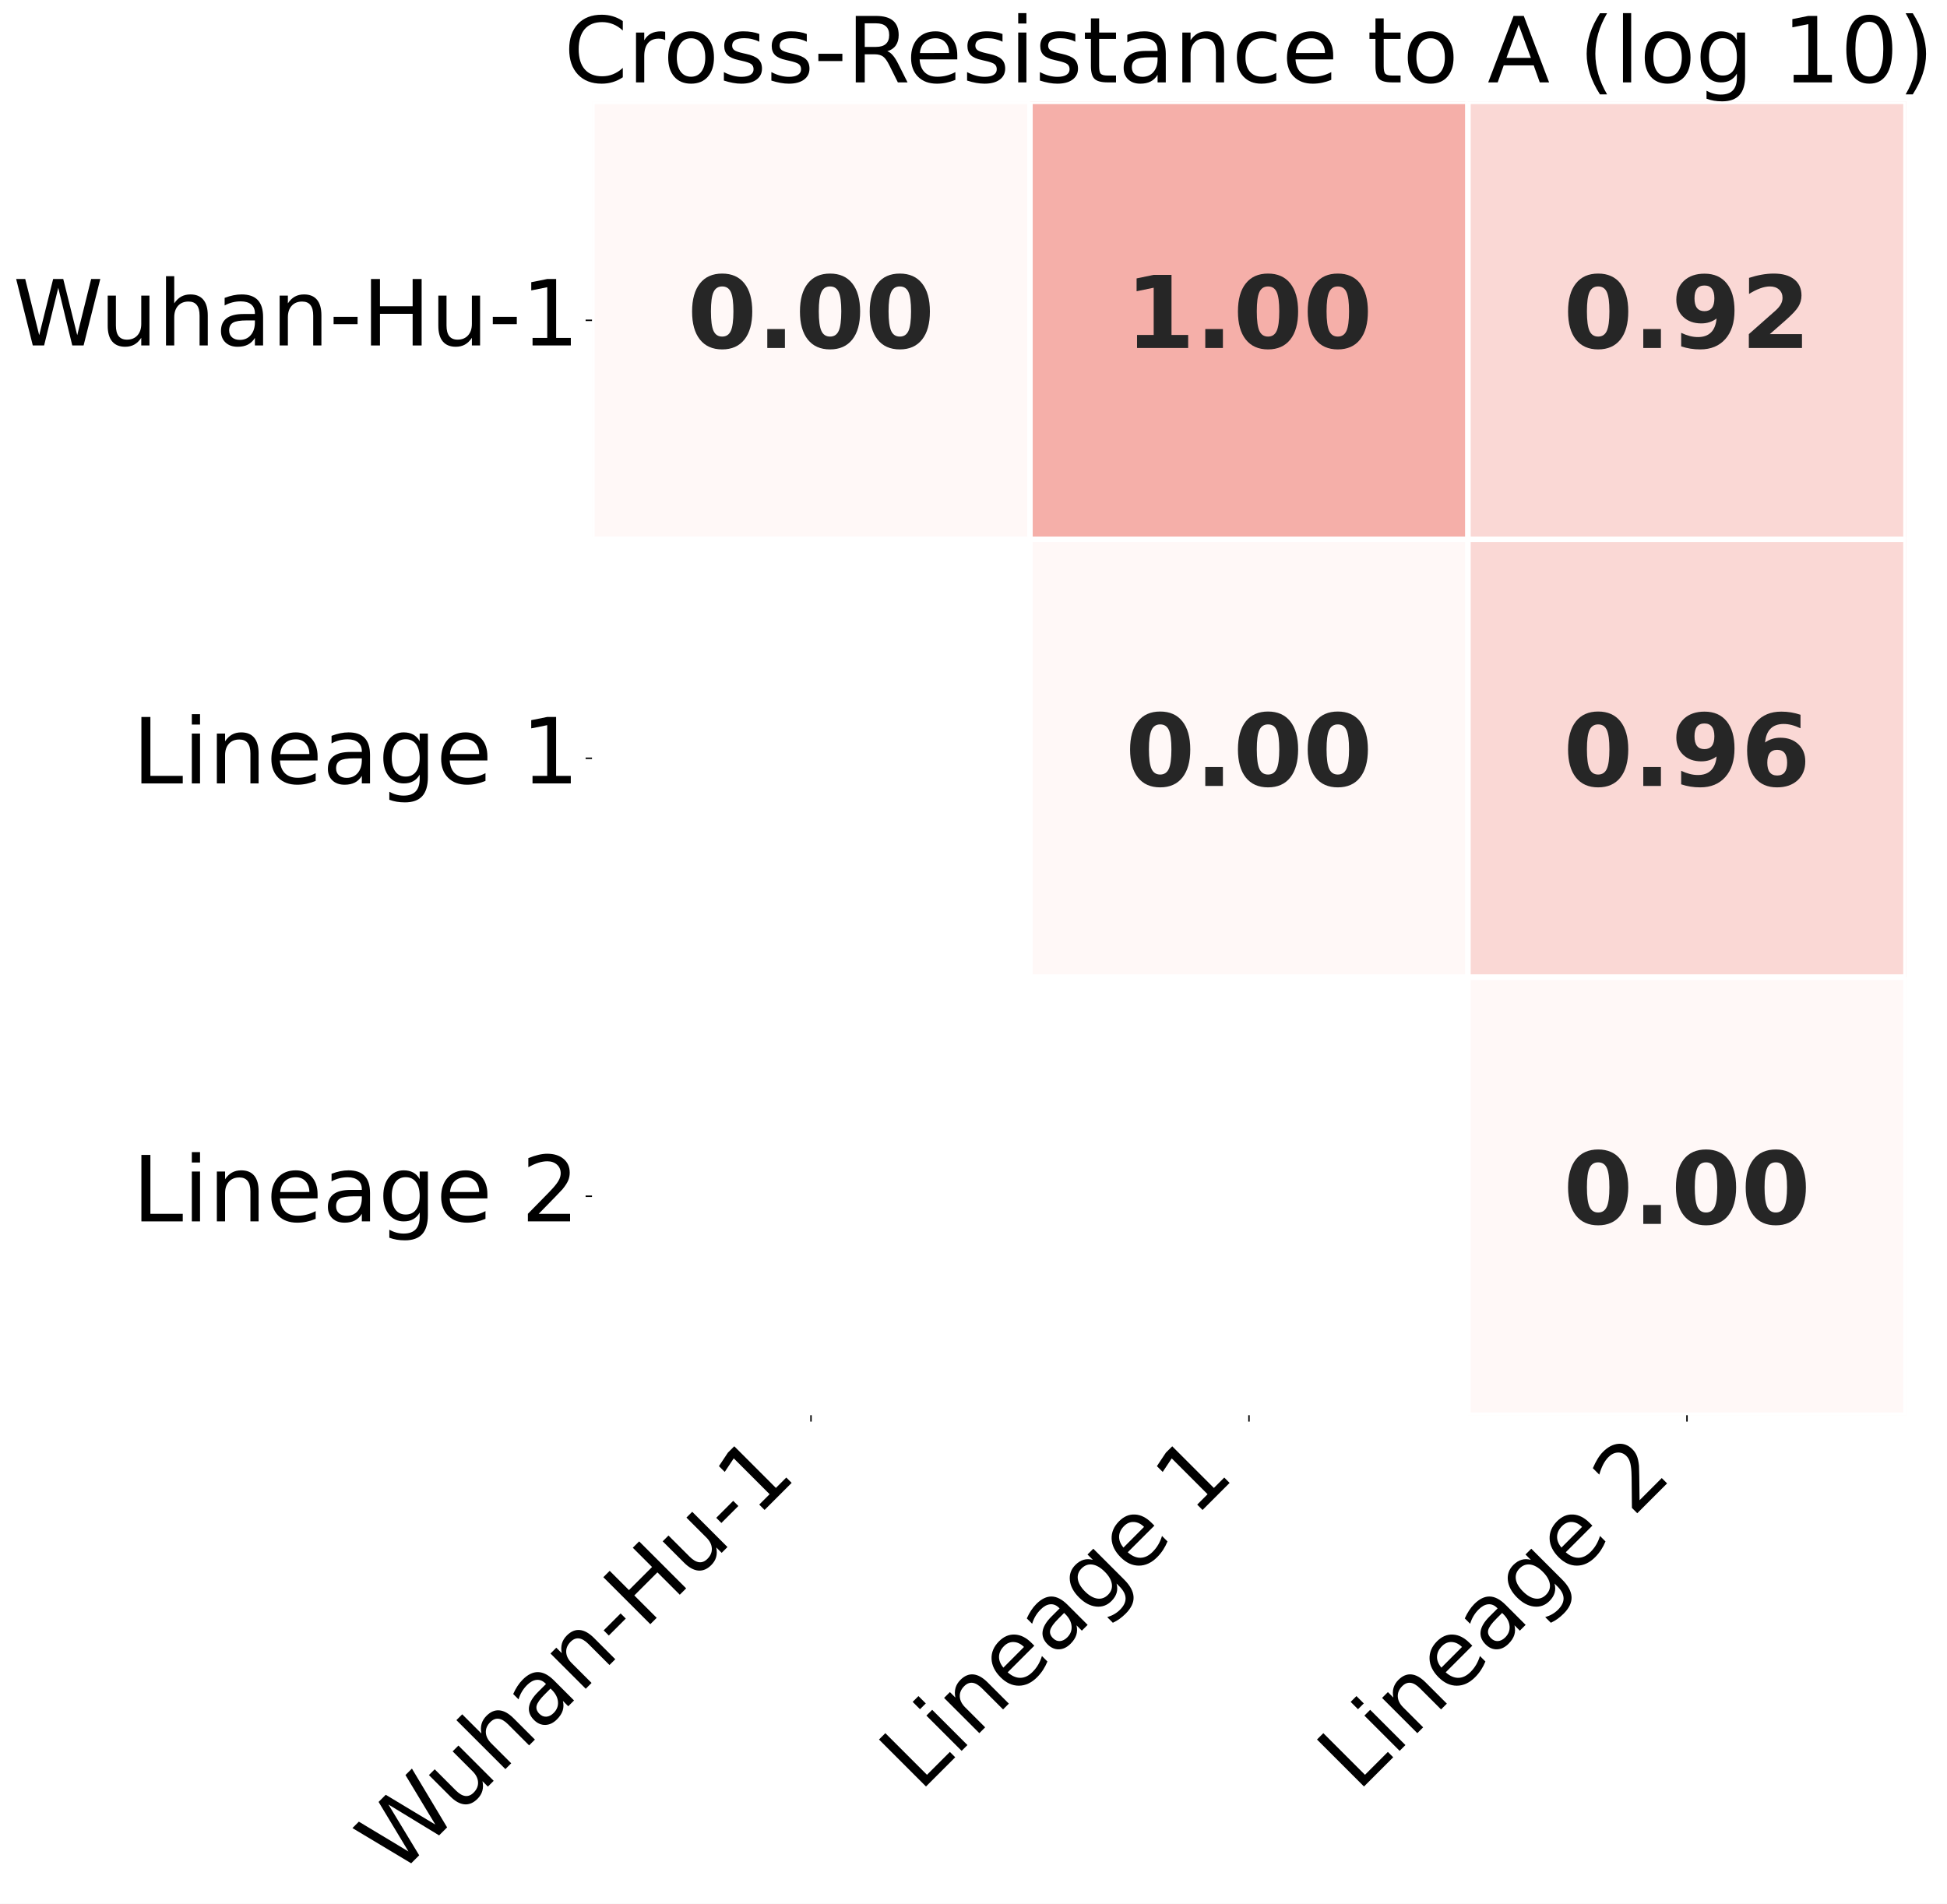
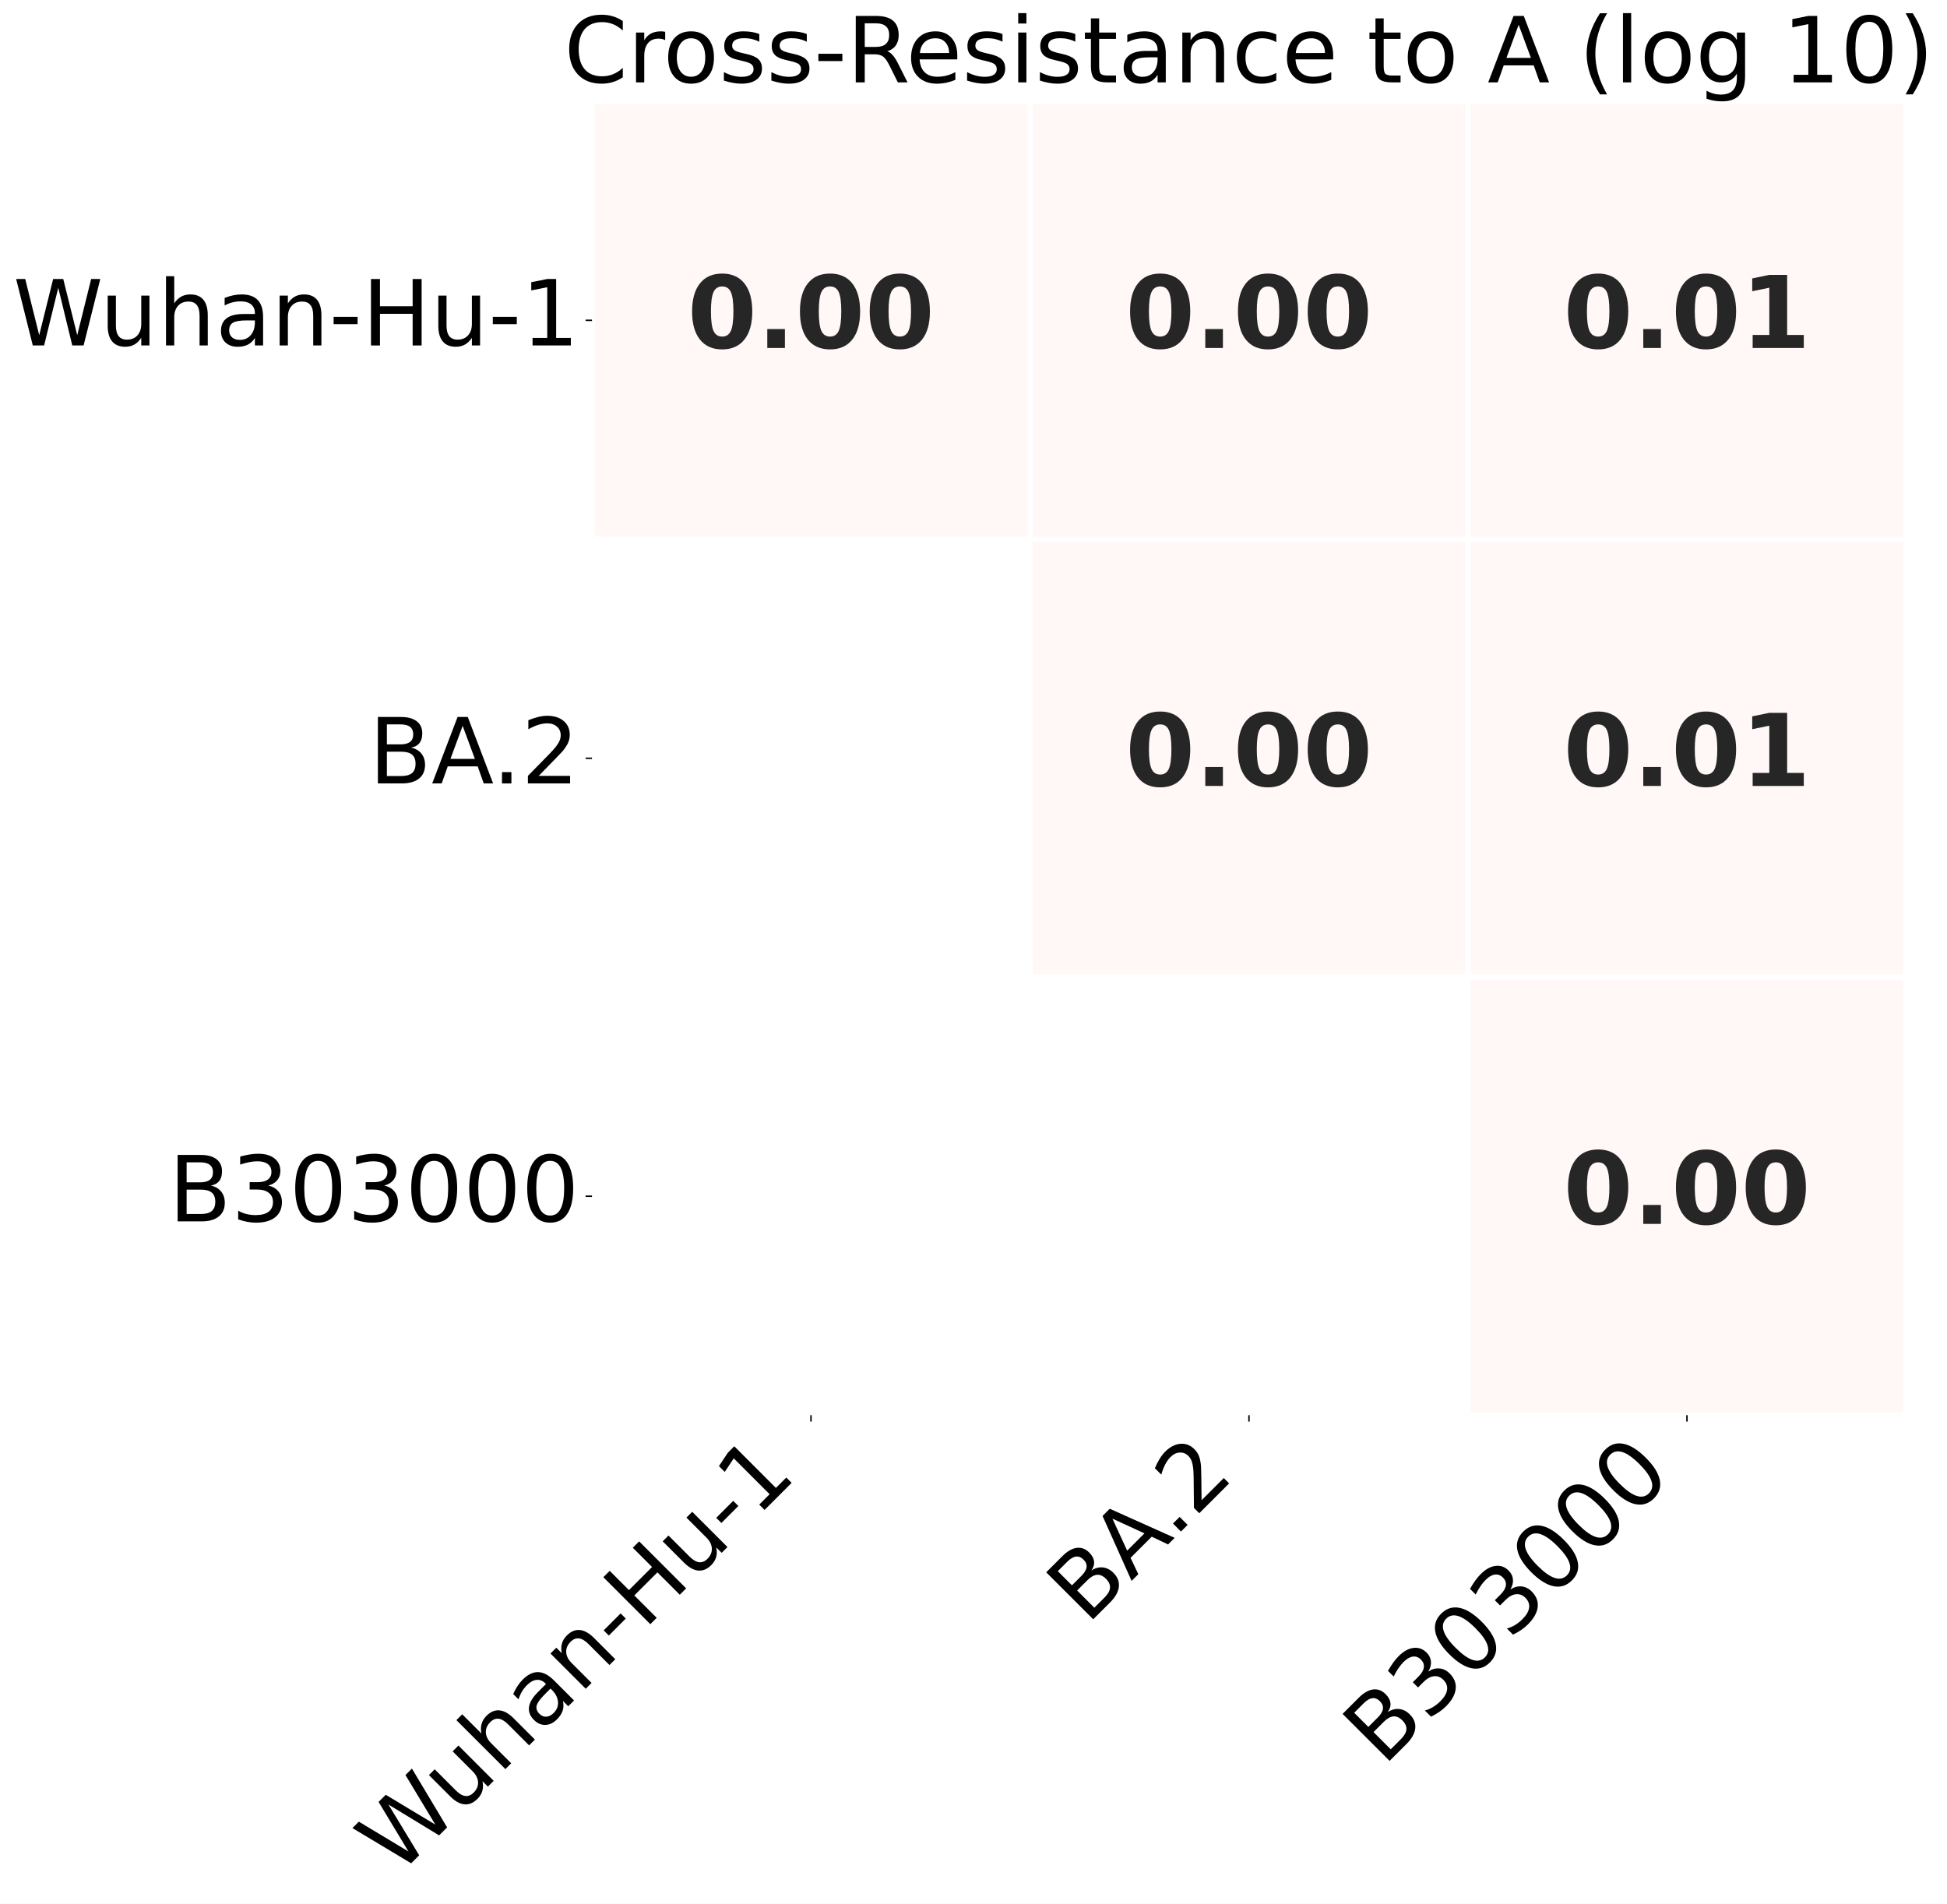
<svg xmlns="http://www.w3.org/2000/svg" xmlns:xlink="http://www.w3.org/1999/xlink" width="1067.932pt" height="1044.29pt" viewBox="0 0 1067.932 1044.29" version="1.1">
  <defs>
    <style type="text/css">*{stroke-linejoin: round; stroke-linecap: butt}</style>
  </defs>
  <g id="figure_1">
    <g id="patch_1">
      <path d="M 0 1044.29  L 1067.932 1044.29  L 1067.932 0  L 0 0  z " style="fill: #ffffff" />
    </g>
    <g id="axes_1">
      <g id="patch_2">
        <path d="M 324.708 776.311  L 1045.428 776.311  L 1045.428 55.591  L 324.708 55.591  z " style="fill: #ffffff" />
      </g>
      <g id="QuadMesh_1">
-         <path d="M 324.708 55.591  L 564.948 55.591  L 564.948 295.831  L 324.708 295.831  L 324.708 55.591  " clip-path="url(#pa70589b8d0)" style="fill: #fff8f7; stroke: #ffffff; stroke-width: 3" />
-         <path d="M 564.948 55.591  L 805.188 55.591  L 805.188 295.831  L 564.948 295.831  L 564.948 55.591  " clip-path="url(#pa70589b8d0)" style="fill: #f5afa9; stroke: #ffffff; stroke-width: 3" />
-         <path d="M 805.188 55.591  L 1045.428 55.591  L 1045.428 295.831  L 805.188 295.831  L 805.188 55.591  " clip-path="url(#pa70589b8d0)" style="fill: #fad8d5; stroke: #ffffff; stroke-width: 3" />
-         <path d="M 324.708 295.831  L 564.948 295.831  L 564.948 536.071  L 324.708 536.071  L 324.708 295.831  " clip-path="url(#pa70589b8d0)" style="fill: none; stroke: #ffffff; stroke-width: 3" />
-         <path d="M 564.948 295.831  L 805.188 295.831  L 805.188 536.071  L 564.948 536.071  L 564.948 295.831  " clip-path="url(#pa70589b8d0)" style="fill: #fff8f7; stroke: #ffffff; stroke-width: 3" />
-         <path d="M 805.188 295.831  L 1045.428 295.831  L 1045.428 536.071  L 805.188 536.071  L 805.188 295.831  " clip-path="url(#pa70589b8d0)" style="fill: #fad8d5; stroke: #ffffff; stroke-width: 3" />
-         <path d="M 324.708 536.071  L 564.948 536.071  L 564.948 776.311  L 324.708 776.311  L 324.708 536.071  " clip-path="url(#pa70589b8d0)" style="fill: none; stroke: #ffffff; stroke-width: 3" />
-         <path d="M 564.948 536.071  L 805.188 536.071  L 805.188 776.311  L 564.948 776.311  L 564.948 536.071  " clip-path="url(#pa70589b8d0)" style="fill: none; stroke: #ffffff; stroke-width: 3" />
-         <path d="M 805.188 536.071  L 1045.428 536.071  L 1045.428 776.311  L 805.188 776.311  L 805.188 536.071  " clip-path="url(#pa70589b8d0)" style="fill: #fff8f7; stroke: #ffffff; stroke-width: 3" />
+         <path d="M 324.708 55.591  L 564.948 55.591  L 564.948 295.831  L 324.708 295.831  L 324.708 55.591  " clip-path="url(#p0ebbdf8f71)" style="fill: #fff8f7; stroke: #ffffff; stroke-width: 3" />
+         <path d="M 564.948 55.591  L 805.188 55.591  L 805.188 295.831  L 564.948 295.831  L 564.948 55.591  " clip-path="url(#p0ebbdf8f71)" style="fill: #fff8f7; stroke: #ffffff; stroke-width: 3" />
+         <path d="M 805.188 55.591  L 1045.428 55.591  L 1045.428 295.831  L 805.188 295.831  L 805.188 55.591  " clip-path="url(#p0ebbdf8f71)" style="fill: #fff8f7; stroke: #ffffff; stroke-width: 3" />
+         <path d="M 324.708 295.831  L 564.948 295.831  L 564.948 536.071  L 324.708 536.071  L 324.708 295.831  " clip-path="url(#p0ebbdf8f71)" style="fill: none; stroke: #ffffff; stroke-width: 3" />
+         <path d="M 564.948 295.831  L 805.188 295.831  L 805.188 536.071  L 564.948 536.071  L 564.948 295.831  " clip-path="url(#p0ebbdf8f71)" style="fill: #fff8f7; stroke: #ffffff; stroke-width: 3" />
+         <path d="M 805.188 295.831  L 1045.428 295.831  L 1045.428 536.071  L 805.188 536.071  L 805.188 295.831  " clip-path="url(#p0ebbdf8f71)" style="fill: #fff8f7; stroke: #ffffff; stroke-width: 3" />
+         <path d="M 324.708 536.071  L 564.948 536.071  L 564.948 776.311  L 324.708 776.311  L 324.708 536.071  " clip-path="url(#p0ebbdf8f71)" style="fill: none; stroke: #ffffff; stroke-width: 3" />
+         <path d="M 564.948 536.071  L 805.188 536.071  L 805.188 776.311  L 564.948 776.311  L 564.948 536.071  " clip-path="url(#p0ebbdf8f71)" style="fill: none; stroke: #ffffff; stroke-width: 3" />
+         <path d="M 805.188 536.071  L 1045.428 536.071  L 1045.428 776.311  L 805.188 776.311  L 805.188 536.071  " clip-path="url(#p0ebbdf8f71)" style="fill: #fff8f7; stroke: #ffffff; stroke-width: 3" />
      </g>
      <g id="matplotlib.axis_1">
        <g id="xtick_1">
          <g id="line2d_1">
            <defs>
-               <path id="mdd8f11b0bc" d="M 0 0  L 0 3.5  " style="stroke: #000000; stroke-width: 0.8" />
+               <path id="m85bcaf129d" d="M 0 0  L 0 3.5  " style="stroke: #000000; stroke-width: 0.8" />
            </defs>
            <g>
-               <use xlink:href="#mdd8f11b0bc" x="444.828" y="776.311" style="stroke: #000000; stroke-width: 0.8" />
+               <use xlink:href="#m85bcaf129d" x="444.828" y="776.311" style="stroke: #000000; stroke-width: 0.8" />
            </g>
          </g>
          <g id="text_1">
            <g transform="translate(217.9128 1029.737) rotate(-45) scale(0.5 -0.5)">
              <defs>
                <path id="DejaVuSans-57" d="M 213 4666  L 850 4666  L 1831 722  L 2809 4666  L 3519 4666  L 4500 722  L 5478 4666  L 6119 4666  L 4947 0  L 4153 0  L 3169 4050  L 2175 0  L 1381 0  L 213 4666  z " transform="scale(0.015625)" />
                <path id="DejaVuSans-75" d="M 544 1381  L 544 3500  L 1119 3500  L 1119 1403  Q 1119 906 1312 657  Q 1506 409 1894 409  Q 2359 409 2629 706  Q 2900 1003 2900 1516  L 2900 3500  L 3475 3500  L 3475 0  L 2900 0  L 2900 538  Q 2691 219 2414 64  Q 2138 -91 1772 -91  Q 1169 -91 856 284  Q 544 659 544 1381  z M 1991 3584  L 1991 3584  z " transform="scale(0.015625)" />
                <path id="DejaVuSans-68" d="M 3513 2113  L 3513 0  L 2938 0  L 2938 2094  Q 2938 2591 2744 2837  Q 2550 3084 2163 3084  Q 1697 3084 1428 2787  Q 1159 2491 1159 1978  L 1159 0  L 581 0  L 581 4863  L 1159 4863  L 1159 2956  Q 1366 3272 1645 3428  Q 1925 3584 2291 3584  Q 2894 3584 3203 3211  Q 3513 2838 3513 2113  z " transform="scale(0.015625)" />
                <path id="DejaVuSans-61" d="M 2194 1759  Q 1497 1759 1228 1600  Q 959 1441 959 1056  Q 959 750 1161 570  Q 1363 391 1709 391  Q 2188 391 2477 730  Q 2766 1069 2766 1631  L 2766 1759  L 2194 1759  z M 3341 1997  L 3341 0  L 2766 0  L 2766 531  Q 2569 213 2275 61  Q 1981 -91 1556 -91  Q 1019 -91 701 211  Q 384 513 384 1019  Q 384 1609 779 1909  Q 1175 2209 1959 2209  L 2766 2209  L 2766 2266  Q 2766 2663 2505 2880  Q 2244 3097 1772 3097  Q 1472 3097 1187 3025  Q 903 2953 641 2809  L 641 3341  Q 956 3463 1253 3523  Q 1550 3584 1831 3584  Q 2591 3584 2966 3190  Q 3341 2797 3341 1997  z " transform="scale(0.015625)" />
                <path id="DejaVuSans-6e" d="M 3513 2113  L 3513 0  L 2938 0  L 2938 2094  Q 2938 2591 2744 2837  Q 2550 3084 2163 3084  Q 1697 3084 1428 2787  Q 1159 2491 1159 1978  L 1159 0  L 581 0  L 581 3500  L 1159 3500  L 1159 2956  Q 1366 3272 1645 3428  Q 1925 3584 2291 3584  Q 2894 3584 3203 3211  Q 3513 2838 3513 2113  z " transform="scale(0.015625)" />
                <path id="DejaVuSans-2d" d="M 313 2009  L 1997 2009  L 1997 1497  L 313 1497  L 313 2009  z " transform="scale(0.015625)" />
                <path id="DejaVuSans-48" d="M 628 4666  L 1259 4666  L 1259 2753  L 3553 2753  L 3553 4666  L 4184 4666  L 4184 0  L 3553 0  L 3553 2222  L 1259 2222  L 1259 0  L 628 0  L 628 4666  z " transform="scale(0.015625)" />
                <path id="DejaVuSans-31" d="M 794 531  L 1825 531  L 1825 4091  L 703 3866  L 703 4441  L 1819 4666  L 2450 4666  L 2450 531  L 3481 531  L 3481 0  L 794 0  L 794 531  z " transform="scale(0.015625)" />
              </defs>
              <use xlink:href="#DejaVuSans-57" />
              <use xlink:href="#DejaVuSans-75" x="95.252" />
              <use xlink:href="#DejaVuSans-68" x="158.631" />
              <use xlink:href="#DejaVuSans-61" x="222.01" />
              <use xlink:href="#DejaVuSans-6e" x="283.289" />
              <use xlink:href="#DejaVuSans-2d" x="346.668" />
              <use xlink:href="#DejaVuSans-48" x="382.752" />
              <use xlink:href="#DejaVuSans-75" x="457.947" />
              <use xlink:href="#DejaVuSans-2d" x="521.326" />
              <use xlink:href="#DejaVuSans-31" x="557.41" />
            </g>
          </g>
        </g>
        <g id="xtick_2">
          <g id="line2d_2">
            <g>
-               <use xlink:href="#mdd8f11b0bc" x="685.068" y="776.311" style="stroke: #000000; stroke-width: 0.8" />
+               <use xlink:href="#m85bcaf129d" x="685.068" y="776.311" style="stroke: #000000; stroke-width: 0.8" />
            </g>
          </g>
          <g id="text_2">
-             <g transform="translate(504.4352 983.455) rotate(-45) scale(0.5 -0.5)">
+             <g transform="translate(596.1602 891.73) rotate(-45) scale(0.5 -0.5)">
              <defs>
-                 <path id="DejaVuSans-4c" d="M 628 4666  L 1259 4666  L 1259 531  L 3531 531  L 3531 0  L 628 0  L 628 4666  z " transform="scale(0.015625)" />
-                 <path id="DejaVuSans-69" d="M 603 3500  L 1178 3500  L 1178 0  L 603 0  L 603 3500  z M 603 4863  L 1178 4863  L 1178 4134  L 603 4134  L 603 4863  z " transform="scale(0.015625)" />
-                 <path id="DejaVuSans-65" d="M 3597 1894  L 3597 1613  L 953 1613  Q 991 1019 1311 708  Q 1631 397 2203 397  Q 2534 397 2845 478  Q 3156 559 3463 722  L 3463 178  Q 3153 47 2828 -22  Q 2503 -91 2169 -91  Q 1331 -91 842 396  Q 353 884 353 1716  Q 353 2575 817 3079  Q 1281 3584 2069 3584  Q 2775 3584 3186 3129  Q 3597 2675 3597 1894  z M 3022 2063  Q 3016 2534 2758 2815  Q 2500 3097 2075 3097  Q 1594 3097 1305 2825  Q 1016 2553 972 2059  L 3022 2063  z " transform="scale(0.015625)" />
-                 <path id="DejaVuSans-67" d="M 2906 1791  Q 2906 2416 2648 2759  Q 2391 3103 1925 3103  Q 1463 3103 1205 2759  Q 947 2416 947 1791  Q 947 1169 1205 825  Q 1463 481 1925 481  Q 2391 481 2648 825  Q 2906 1169 2906 1791  z M 3481 434  Q 3481 -459 3084 -895  Q 2688 -1331 1869 -1331  Q 1566 -1331 1297 -1286  Q 1028 -1241 775 -1147  L 775 -588  Q 1028 -725 1275 -790  Q 1522 -856 1778 -856  Q 2344 -856 2625 -561  Q 2906 -266 2906 331  L 2906 616  Q 2728 306 2450 153  Q 2172 0 1784 0  Q 1141 0 747 490  Q 353 981 353 1791  Q 353 2603 747 3093  Q 1141 3584 1784 3584  Q 2172 3584 2450 3431  Q 2728 3278 2906 2969  L 2906 3500  L 3481 3500  L 3481 434  z " transform="scale(0.015625)" />
-                 <path id="DejaVuSans-20" transform="scale(0.015625)" />
+                 <path id="DejaVuSans-42" d="M 1259 2228  L 1259 519  L 2272 519  Q 2781 519 3026 730  Q 3272 941 3272 1375  Q 3272 1813 3026 2020  Q 2781 2228 2272 2228  L 1259 2228  z M 1259 4147  L 1259 2741  L 2194 2741  Q 2656 2741 2882 2914  Q 3109 3088 3109 3444  Q 3109 3797 2882 3972  Q 2656 4147 2194 4147  L 1259 4147  z M 628 4666  L 2241 4666  Q 2963 4666 3353 4366  Q 3744 4066 3744 3513  Q 3744 3084 3544 2831  Q 3344 2578 2956 2516  Q 3422 2416 3680 2098  Q 3938 1781 3938 1306  Q 3938 681 3513 340  Q 3088 0 2303 0  L 628 0  L 628 4666  z " transform="scale(0.015625)" />
+                 <path id="DejaVuSans-41" d="M 2188 4044  L 1331 1722  L 3047 1722  L 2188 4044  z M 1831 4666  L 2547 4666  L 4325 0  L 3669 0  L 3244 1197  L 1141 1197  L 716 0  L 50 0  L 1831 4666  z " transform="scale(0.015625)" />
+                 <path id="DejaVuSans-2e" d="M 684 794  L 1344 794  L 1344 0  L 684 0  L 684 794  z " transform="scale(0.015625)" />
+                 <path id="DejaVuSans-32" d="M 1228 531  L 3431 531  L 3431 0  L 469 0  L 469 531  Q 828 903 1448 1529  Q 2069 2156 2228 2338  Q 2531 2678 2651 2914  Q 2772 3150 2772 3378  Q 2772 3750 2511 3984  Q 2250 4219 1831 4219  Q 1534 4219 1204 4116  Q 875 4013 500 3803  L 500 4441  Q 881 4594 1212 4672  Q 1544 4750 1819 4750  Q 2544 4750 2975 4387  Q 3406 4025 3406 3419  Q 3406 3131 3298 2873  Q 3191 2616 2906 2266  Q 2828 2175 2409 1742  Q 1991 1309 1228 531  z " transform="scale(0.015625)" />
              </defs>
-               <use xlink:href="#DejaVuSans-4c" />
-               <use xlink:href="#DejaVuSans-69" x="55.713" />
-               <use xlink:href="#DejaVuSans-6e" x="83.496" />
-               <use xlink:href="#DejaVuSans-65" x="146.875" />
-               <use xlink:href="#DejaVuSans-61" x="208.398" />
-               <use xlink:href="#DejaVuSans-67" x="269.678" />
-               <use xlink:href="#DejaVuSans-65" x="333.154" />
-               <use xlink:href="#DejaVuSans-20" x="394.678" />
-               <use xlink:href="#DejaVuSans-31" x="426.465" />
+               <use xlink:href="#DejaVuSans-42" />
+               <use xlink:href="#DejaVuSans-41" x="68.604" />
+               <use xlink:href="#DejaVuSans-2e" x="135.262" />
+               <use xlink:href="#DejaVuSans-32" x="167.049" />
            </g>
          </g>
        </g>
        <g id="xtick_3">
          <g id="line2d_3">
            <g>
-               <use xlink:href="#mdd8f11b0bc" x="925.308" y="776.311" style="stroke: #000000; stroke-width: 0.8" />
+               <use xlink:href="#m85bcaf129d" x="925.308" y="776.311" style="stroke: #000000; stroke-width: 0.8" />
            </g>
          </g>
          <g id="text_3">
-             <g transform="translate(744.6752 983.455) rotate(-45) scale(0.5 -0.5)">
+             <g transform="translate(758.7289 969.4012) rotate(-45) scale(0.5 -0.5)">
              <defs>
-                 <path id="DejaVuSans-32" d="M 1228 531  L 3431 531  L 3431 0  L 469 0  L 469 531  Q 828 903 1448 1529  Q 2069 2156 2228 2338  Q 2531 2678 2651 2914  Q 2772 3150 2772 3378  Q 2772 3750 2511 3984  Q 2250 4219 1831 4219  Q 1534 4219 1204 4116  Q 875 4013 500 3803  L 500 4441  Q 881 4594 1212 4672  Q 1544 4750 1819 4750  Q 2544 4750 2975 4387  Q 3406 4025 3406 3419  Q 3406 3131 3298 2873  Q 3191 2616 2906 2266  Q 2828 2175 2409 1742  Q 1991 1309 1228 531  z " transform="scale(0.015625)" />
+                 <path id="DejaVuSans-33" d="M 2597 2516  Q 3050 2419 3304 2112  Q 3559 1806 3559 1356  Q 3559 666 3084 287  Q 2609 -91 1734 -91  Q 1441 -91 1130 -33  Q 819 25 488 141  L 488 750  Q 750 597 1062 519  Q 1375 441 1716 441  Q 2309 441 2620 675  Q 2931 909 2931 1356  Q 2931 1769 2642 2001  Q 2353 2234 1838 2234  L 1294 2234  L 1294 2753  L 1863 2753  Q 2328 2753 2575 2939  Q 2822 3125 2822 3475  Q 2822 3834 2567 4026  Q 2313 4219 1838 4219  Q 1578 4219 1281 4162  Q 984 4106 628 3988  L 628 4550  Q 988 4650 1302 4700  Q 1616 4750 1894 4750  Q 2613 4750 3031 4423  Q 3450 4097 3450 3541  Q 3450 3153 3228 2886  Q 3006 2619 2597 2516  z " transform="scale(0.015625)" />
+                 <path id="DejaVuSans-30" d="M 2034 4250  Q 1547 4250 1301 3770  Q 1056 3291 1056 2328  Q 1056 1369 1301 889  Q 1547 409 2034 409  Q 2525 409 2770 889  Q 3016 1369 3016 2328  Q 3016 3291 2770 3770  Q 2525 4250 2034 4250  z M 2034 4750  Q 2819 4750 3233 4129  Q 3647 3509 3647 2328  Q 3647 1150 3233 529  Q 2819 -91 2034 -91  Q 1250 -91 836 529  Q 422 1150 422 2328  Q 422 3509 836 4129  Q 1250 4750 2034 4750  z " transform="scale(0.015625)" />
              </defs>
-               <use xlink:href="#DejaVuSans-4c" />
-               <use xlink:href="#DejaVuSans-69" x="55.713" />
-               <use xlink:href="#DejaVuSans-6e" x="83.496" />
-               <use xlink:href="#DejaVuSans-65" x="146.875" />
-               <use xlink:href="#DejaVuSans-61" x="208.398" />
-               <use xlink:href="#DejaVuSans-67" x="269.678" />
-               <use xlink:href="#DejaVuSans-65" x="333.154" />
-               <use xlink:href="#DejaVuSans-20" x="394.678" />
-               <use xlink:href="#DejaVuSans-32" x="426.465" />
+               <use xlink:href="#DejaVuSans-42" />
+               <use xlink:href="#DejaVuSans-33" x="68.604" />
+               <use xlink:href="#DejaVuSans-30" x="132.227" />
+               <use xlink:href="#DejaVuSans-33" x="195.85" />
+               <use xlink:href="#DejaVuSans-30" x="259.473" />
+               <use xlink:href="#DejaVuSans-30" x="323.096" />
+               <use xlink:href="#DejaVuSans-30" x="386.719" />
            </g>
          </g>
        </g>
      </g>
      <g id="matplotlib.axis_2">
        <g id="ytick_1">
          <g id="line2d_4">
            <defs>
-               <path id="ma99a8d3fd9" d="M 0 0  L -3.5 0  " style="stroke: #000000; stroke-width: 0.8" />
+               <path id="m42451a4b7d" d="M 0 0  L -3.5 0  " style="stroke: #000000; stroke-width: 0.8" />
            </defs>
            <g>
-               <use xlink:href="#ma99a8d3fd9" x="324.708" y="175.711" style="stroke: #000000; stroke-width: 0.8" />
+               <use xlink:href="#m42451a4b7d" x="324.708" y="175.711" style="stroke: #000000; stroke-width: 0.8" />
            </g>
          </g>
          <g id="text_4">
            <g transform="translate(7.2 189.5075) scale(0.5 -0.5)">
              <use xlink:href="#DejaVuSans-57" />
              <use xlink:href="#DejaVuSans-75" x="95.252" />
              <use xlink:href="#DejaVuSans-68" x="158.631" />
              <use xlink:href="#DejaVuSans-61" x="222.01" />
              <use xlink:href="#DejaVuSans-6e" x="283.289" />
              <use xlink:href="#DejaVuSans-2d" x="346.668" />
              <use xlink:href="#DejaVuSans-48" x="382.752" />
              <use xlink:href="#DejaVuSans-75" x="457.947" />
              <use xlink:href="#DejaVuSans-2d" x="521.326" />
              <use xlink:href="#DejaVuSans-31" x="557.41" />
            </g>
          </g>
        </g>
        <g id="ytick_2">
          <g id="line2d_5">
            <g>
-               <use xlink:href="#ma99a8d3fd9" x="324.708" y="415.951" style="stroke: #000000; stroke-width: 0.8" />
+               <use xlink:href="#m42451a4b7d" x="324.708" y="415.951" style="stroke: #000000; stroke-width: 0.8" />
            </g>
          </g>
          <g id="text_5">
-             <g transform="translate(72.65313 429.7475) scale(0.5 -0.5)">
-               <use xlink:href="#DejaVuSans-4c" />
-               <use xlink:href="#DejaVuSans-69" x="55.713" />
-               <use xlink:href="#DejaVuSans-6e" x="83.496" />
-               <use xlink:href="#DejaVuSans-65" x="146.875" />
-               <use xlink:href="#DejaVuSans-61" x="208.398" />
-               <use xlink:href="#DejaVuSans-67" x="269.678" />
-               <use xlink:href="#DejaVuSans-65" x="333.154" />
-               <use xlink:href="#DejaVuSans-20" x="394.678" />
-               <use xlink:href="#DejaVuSans-31" x="426.465" />
+             <g transform="translate(202.3719 429.7475) scale(0.5 -0.5)">
+               <use xlink:href="#DejaVuSans-42" />
+               <use xlink:href="#DejaVuSans-41" x="68.604" />
+               <use xlink:href="#DejaVuSans-2e" x="135.262" />
+               <use xlink:href="#DejaVuSans-32" x="167.049" />
            </g>
          </g>
        </g>
        <g id="ytick_3">
          <g id="line2d_6">
            <g>
-               <use xlink:href="#ma99a8d3fd9" x="324.708" y="656.191" style="stroke: #000000; stroke-width: 0.8" />
+               <use xlink:href="#m42451a4b7d" x="324.708" y="656.191" style="stroke: #000000; stroke-width: 0.8" />
            </g>
          </g>
          <g id="text_6">
-             <g transform="translate(72.65313 669.9875) scale(0.5 -0.5)">
-               <use xlink:href="#DejaVuSans-4c" />
-               <use xlink:href="#DejaVuSans-69" x="55.713" />
-               <use xlink:href="#DejaVuSans-6e" x="83.496" />
-               <use xlink:href="#DejaVuSans-65" x="146.875" />
-               <use xlink:href="#DejaVuSans-61" x="208.398" />
-               <use xlink:href="#DejaVuSans-67" x="269.678" />
-               <use xlink:href="#DejaVuSans-65" x="333.154" />
-               <use xlink:href="#DejaVuSans-20" x="394.678" />
-               <use xlink:href="#DejaVuSans-32" x="426.465" />
+             <g transform="translate(92.52813 669.9875) scale(0.5 -0.5)">
+               <use xlink:href="#DejaVuSans-42" />
+               <use xlink:href="#DejaVuSans-33" x="68.604" />
+               <use xlink:href="#DejaVuSans-30" x="132.227" />
+               <use xlink:href="#DejaVuSans-33" x="195.85" />
+               <use xlink:href="#DejaVuSans-30" x="259.473" />
+               <use xlink:href="#DejaVuSans-30" x="323.096" />
+               <use xlink:href="#DejaVuSans-30" x="386.719" />
            </g>
          </g>
        </g>
      </g>
      <g id="text_7">
        <g style="fill: #262626" transform="translate(376.9802 190.8872) scale(0.55 -0.55)">
          <defs>
            <path id="DejaVuSans-Bold-30" d="M 2944 2338  Q 2944 3213 2780 3570  Q 2616 3928 2228 3928  Q 1841 3928 1675 3570  Q 1509 3213 1509 2338  Q 1509 1453 1675 1090  Q 1841 728 2228 728  Q 2613 728 2778 1090  Q 2944 1453 2944 2338  z M 4147 2328  Q 4147 1169 3647 539  Q 3147 -91 2228 -91  Q 1306 -91 806 539  Q 306 1169 306 2328  Q 306 3491 806 4120  Q 1306 4750 2228 4750  Q 3147 4750 3647 4120  Q 4147 3491 4147 2328  z " transform="scale(0.015625)" />
            <path id="DejaVuSans-Bold-2e" d="M 653 1209  L 1778 1209  L 1778 0  L 653 0  L 653 1209  z " transform="scale(0.015625)" />
          </defs>
          <use xlink:href="#DejaVuSans-Bold-30" />
          <use xlink:href="#DejaVuSans-Bold-2e" x="69.58" />
          <use xlink:href="#DejaVuSans-Bold-30" x="107.568" />
          <use xlink:href="#DejaVuSans-Bold-30" x="177.148" />
        </g>
      </g>
      <g id="text_8">
        <g style="fill: #262626" transform="translate(617.2202 190.8872) scale(0.55 -0.55)">
+           <use xlink:href="#DejaVuSans-Bold-30" />
+           <use xlink:href="#DejaVuSans-Bold-2e" x="69.58" />
+           <use xlink:href="#DejaVuSans-Bold-30" x="107.568" />
+           <use xlink:href="#DejaVuSans-Bold-30" x="177.148" />
+         </g>
+       </g>
+       <g id="text_9">
+         <g style="fill: #262626" transform="translate(857.4602 190.8872) scale(0.55 -0.55)">
          <defs>
            <path id="DejaVuSans-Bold-31" d="M 750 831  L 1813 831  L 1813 3847  L 722 3622  L 722 4441  L 1806 4666  L 2950 4666  L 2950 831  L 4013 831  L 4013 0  L 750 0  L 750 831  z " transform="scale(0.015625)" />
          </defs>
-           <use xlink:href="#DejaVuSans-Bold-31" />
-           <use xlink:href="#DejaVuSans-Bold-2e" x="69.58" />
-           <use xlink:href="#DejaVuSans-Bold-30" x="107.568" />
-           <use xlink:href="#DejaVuSans-Bold-30" x="177.148" />
-         </g>
-       </g>
-       <g id="text_9">
-         <g style="fill: #262626" transform="translate(857.4602 190.8872) scale(0.55 -0.55)">
-           <defs>
-             <path id="DejaVuSans-Bold-39" d="M 641 103  L 641 966  Q 928 831 1190 764  Q 1453 697 1709 697  Q 2247 697 2547 995  Q 2847 1294 2900 1881  Q 2688 1725 2447 1647  Q 2206 1569 1925 1569  Q 1209 1569 770 1986  Q 331 2403 331 3084  Q 331 3838 820 4291  Q 1309 4744 2131 4744  Q 3044 4744 3544 4128  Q 4044 3513 4044 2388  Q 4044 1231 3459 570  Q 2875 -91 1856 -91  Q 1528 -91 1228 -42  Q 928 6 641 103  z M 2125 2350  Q 2441 2350 2600 2554  Q 2759 2759 2759 3169  Q 2759 3575 2600 3781  Q 2441 3988 2125 3988  Q 1809 3988 1650 3781  Q 1491 3575 1491 3169  Q 1491 2759 1650 2554  Q 1809 2350 2125 2350  z " transform="scale(0.015625)" />
-             <path id="DejaVuSans-Bold-32" d="M 1844 884  L 3897 884  L 3897 0  L 506 0  L 506 884  L 2209 2388  Q 2438 2594 2547 2791  Q 2656 2988 2656 3200  Q 2656 3528 2436 3728  Q 2216 3928 1850 3928  Q 1569 3928 1234 3808  Q 900 3688 519 3450  L 519 4475  Q 925 4609 1322 4679  Q 1719 4750 2100 4750  Q 2938 4750 3402 4381  Q 3866 4013 3866 3353  Q 3866 2972 3669 2642  Q 3472 2313 2841 1759  L 1844 884  z " transform="scale(0.015625)" />
-           </defs>
-           <use xlink:href="#DejaVuSans-Bold-30" />
-           <use xlink:href="#DejaVuSans-Bold-2e" x="69.58" />
-           <use xlink:href="#DejaVuSans-Bold-39" x="107.568" />
-           <use xlink:href="#DejaVuSans-Bold-32" x="177.148" />
+           <use xlink:href="#DejaVuSans-Bold-30" />
+           <use xlink:href="#DejaVuSans-Bold-2e" x="69.58" />
+           <use xlink:href="#DejaVuSans-Bold-30" x="107.568" />
+           <use xlink:href="#DejaVuSans-Bold-31" x="177.148" />
        </g>
      </g>
      <g id="text_10">
        <g style="fill: #262626" transform="translate(617.2202 431.1272) scale(0.55 -0.55)">
          <use xlink:href="#DejaVuSans-Bold-30" />
          <use xlink:href="#DejaVuSans-Bold-2e" x="69.58" />
          <use xlink:href="#DejaVuSans-Bold-30" x="107.568" />
          <use xlink:href="#DejaVuSans-Bold-30" x="177.148" />
        </g>
      </g>
      <g id="text_11">
        <g style="fill: #262626" transform="translate(857.4602 431.1272) scale(0.55 -0.55)">
-           <defs>
-             <path id="DejaVuSans-Bold-36" d="M 2316 2303  Q 2000 2303 1842 2098  Q 1684 1894 1684 1484  Q 1684 1075 1842 870  Q 2000 666 2316 666  Q 2634 666 2792 870  Q 2950 1075 2950 1484  Q 2950 1894 2792 2098  Q 2634 2303 2316 2303  z M 3803 4544  L 3803 3681  Q 3506 3822 3243 3889  Q 2981 3956 2731 3956  Q 2194 3956 1894 3657  Q 1594 3359 1544 2772  Q 1750 2925 1990 3001  Q 2231 3078 2516 3078  Q 3231 3078 3670 2659  Q 4109 2241 4109 1563  Q 4109 813 3618 361  Q 3128 -91 2303 -91  Q 1394 -91 895 523  Q 397 1138 397 2266  Q 397 3422 980 4083  Q 1563 4744 2578 4744  Q 2900 4744 3203 4694  Q 3506 4644 3803 4544  z " transform="scale(0.015625)" />
-           </defs>
-           <use xlink:href="#DejaVuSans-Bold-30" />
-           <use xlink:href="#DejaVuSans-Bold-2e" x="69.58" />
-           <use xlink:href="#DejaVuSans-Bold-39" x="107.568" />
-           <use xlink:href="#DejaVuSans-Bold-36" x="177.148" />
+           <use xlink:href="#DejaVuSans-Bold-30" />
+           <use xlink:href="#DejaVuSans-Bold-2e" x="69.58" />
+           <use xlink:href="#DejaVuSans-Bold-30" x="107.568" />
+           <use xlink:href="#DejaVuSans-Bold-31" x="177.148" />
        </g>
      </g>
      <g id="text_12">
        <g style="fill: #262626" transform="translate(857.4602 671.3672) scale(0.55 -0.55)">
          <use xlink:href="#DejaVuSans-Bold-30" />
          <use xlink:href="#DejaVuSans-Bold-2e" x="69.58" />
          <use xlink:href="#DejaVuSans-Bold-30" x="107.568" />
          <use xlink:href="#DejaVuSans-Bold-30" x="177.148" />
        </g>
      </g>
      <g id="text_13">
        <g transform="translate(309.4038 45.19219) scale(0.5 -0.5)">
          <defs>
            <path id="DejaVuSans-43" d="M 4122 4306  L 4122 3641  Q 3803 3938 3442 4084  Q 3081 4231 2675 4231  Q 1875 4231 1450 3742  Q 1025 3253 1025 2328  Q 1025 1406 1450 917  Q 1875 428 2675 428  Q 3081 428 3442 575  Q 3803 722 4122 1019  L 4122 359  Q 3791 134 3420 21  Q 3050 -91 2638 -91  Q 1578 -91 968 557  Q 359 1206 359 2328  Q 359 3453 968 4101  Q 1578 4750 2638 4750  Q 3056 4750 3426 4639  Q 3797 4528 4122 4306  z " transform="scale(0.015625)" />
            <path id="DejaVuSans-72" d="M 2631 2963  Q 2534 3019 2420 3045  Q 2306 3072 2169 3072  Q 1681 3072 1420 2755  Q 1159 2438 1159 1844  L 1159 0  L 581 0  L 581 3500  L 1159 3500  L 1159 2956  Q 1341 3275 1631 3429  Q 1922 3584 2338 3584  Q 2397 3584 2469 3576  Q 2541 3569 2628 3553  L 2631 2963  z " transform="scale(0.015625)" />
            <path id="DejaVuSans-6f" d="M 1959 3097  Q 1497 3097 1228 2736  Q 959 2375 959 1747  Q 959 1119 1226 758  Q 1494 397 1959 397  Q 2419 397 2687 759  Q 2956 1122 2956 1747  Q 2956 2369 2687 2733  Q 2419 3097 1959 3097  z M 1959 3584  Q 2709 3584 3137 3096  Q 3566 2609 3566 1747  Q 3566 888 3137 398  Q 2709 -91 1959 -91  Q 1206 -91 779 398  Q 353 888 353 1747  Q 353 2609 779 3096  Q 1206 3584 1959 3584  z " transform="scale(0.015625)" />
            <path id="DejaVuSans-73" d="M 2834 3397  L 2834 2853  Q 2591 2978 2328 3040  Q 2066 3103 1784 3103  Q 1356 3103 1142 2972  Q 928 2841 928 2578  Q 928 2378 1081 2264  Q 1234 2150 1697 2047  L 1894 2003  Q 2506 1872 2764 1633  Q 3022 1394 3022 966  Q 3022 478 2636 193  Q 2250 -91 1575 -91  Q 1294 -91 989 -36  Q 684 19 347 128  L 347 722  Q 666 556 975 473  Q 1284 391 1588 391  Q 1994 391 2212 530  Q 2431 669 2431 922  Q 2431 1156 2273 1281  Q 2116 1406 1581 1522  L 1381 1569  Q 847 1681 609 1914  Q 372 2147 372 2553  Q 372 3047 722 3315  Q 1072 3584 1716 3584  Q 2034 3584 2315 3537  Q 2597 3491 2834 3397  z " transform="scale(0.015625)" />
            <path id="DejaVuSans-52" d="M 2841 2188  Q 3044 2119 3236 1894  Q 3428 1669 3622 1275  L 4263 0  L 3584 0  L 2988 1197  Q 2756 1666 2539 1819  Q 2322 1972 1947 1972  L 1259 1972  L 1259 0  L 628 0  L 628 4666  L 2053 4666  Q 2853 4666 3247 4331  Q 3641 3997 3641 3322  Q 3641 2881 3436 2590  Q 3231 2300 2841 2188  z M 1259 4147  L 1259 2491  L 2053 2491  Q 2509 2491 2742 2702  Q 2975 2913 2975 3322  Q 2975 3731 2742 3939  Q 2509 4147 2053 4147  L 1259 4147  z " transform="scale(0.015625)" />
+             <path id="DejaVuSans-65" d="M 3597 1894  L 3597 1613  L 953 1613  Q 991 1019 1311 708  Q 1631 397 2203 397  Q 2534 397 2845 478  Q 3156 559 3463 722  L 3463 178  Q 3153 47 2828 -22  Q 2503 -91 2169 -91  Q 1331 -91 842 396  Q 353 884 353 1716  Q 353 2575 817 3079  Q 1281 3584 2069 3584  Q 2775 3584 3186 3129  Q 3597 2675 3597 1894  z M 3022 2063  Q 3016 2534 2758 2815  Q 2500 3097 2075 3097  Q 1594 3097 1305 2825  Q 1016 2553 972 2059  L 3022 2063  z " transform="scale(0.015625)" />
+             <path id="DejaVuSans-69" d="M 603 3500  L 1178 3500  L 1178 0  L 603 0  L 603 3500  z M 603 4863  L 1178 4863  L 1178 4134  L 603 4134  L 603 4863  z " transform="scale(0.015625)" />
            <path id="DejaVuSans-74" d="M 1172 4494  L 1172 3500  L 2356 3500  L 2356 3053  L 1172 3053  L 1172 1153  Q 1172 725 1289 603  Q 1406 481 1766 481  L 2356 481  L 2356 0  L 1766 0  Q 1100 0 847 248  Q 594 497 594 1153  L 594 3053  L 172 3053  L 172 3500  L 594 3500  L 594 4494  L 1172 4494  z " transform="scale(0.015625)" />
            <path id="DejaVuSans-63" d="M 3122 3366  L 3122 2828  Q 2878 2963 2633 3030  Q 2388 3097 2138 3097  Q 1578 3097 1268 2742  Q 959 2388 959 1747  Q 959 1106 1268 751  Q 1578 397 2138 397  Q 2388 397 2633 464  Q 2878 531 3122 666  L 3122 134  Q 2881 22 2623 -34  Q 2366 -91 2075 -91  Q 1284 -91 818 406  Q 353 903 353 1747  Q 353 2603 823 3093  Q 1294 3584 2113 3584  Q 2378 3584 2631 3529  Q 2884 3475 3122 3366  z " transform="scale(0.015625)" />
-             <path id="DejaVuSans-41" d="M 2188 4044  L 1331 1722  L 3047 1722  L 2188 4044  z M 1831 4666  L 2547 4666  L 4325 0  L 3669 0  L 3244 1197  L 1141 1197  L 716 0  L 50 0  L 1831 4666  z " transform="scale(0.015625)" />
+             <path id="DejaVuSans-20" transform="scale(0.015625)" />
            <path id="DejaVuSans-28" d="M 1984 4856  Q 1566 4138 1362 3434  Q 1159 2731 1159 2009  Q 1159 1288 1364 580  Q 1569 -128 1984 -844  L 1484 -844  Q 1016 -109 783 600  Q 550 1309 550 2009  Q 550 2706 781 3412  Q 1013 4119 1484 4856  L 1984 4856  z " transform="scale(0.015625)" />
            <path id="DejaVuSans-6c" d="M 603 4863  L 1178 4863  L 1178 0  L 603 0  L 603 4863  z " transform="scale(0.015625)" />
-             <path id="DejaVuSans-30" d="M 2034 4250  Q 1547 4250 1301 3770  Q 1056 3291 1056 2328  Q 1056 1369 1301 889  Q 1547 409 2034 409  Q 2525 409 2770 889  Q 3016 1369 3016 2328  Q 3016 3291 2770 3770  Q 2525 4250 2034 4250  z M 2034 4750  Q 2819 4750 3233 4129  Q 3647 3509 3647 2328  Q 3647 1150 3233 529  Q 2819 -91 2034 -91  Q 1250 -91 836 529  Q 422 1150 422 2328  Q 422 3509 836 4129  Q 1250 4750 2034 4750  z " transform="scale(0.015625)" />
+             <path id="DejaVuSans-67" d="M 2906 1791  Q 2906 2416 2648 2759  Q 2391 3103 1925 3103  Q 1463 3103 1205 2759  Q 947 2416 947 1791  Q 947 1169 1205 825  Q 1463 481 1925 481  Q 2391 481 2648 825  Q 2906 1169 2906 1791  z M 3481 434  Q 3481 -459 3084 -895  Q 2688 -1331 1869 -1331  Q 1566 -1331 1297 -1286  Q 1028 -1241 775 -1147  L 775 -588  Q 1028 -725 1275 -790  Q 1522 -856 1778 -856  Q 2344 -856 2625 -561  Q 2906 -266 2906 331  L 2906 616  Q 2728 306 2450 153  Q 2172 0 1784 0  Q 1141 0 747 490  Q 353 981 353 1791  Q 353 2603 747 3093  Q 1141 3584 1784 3584  Q 2172 3584 2450 3431  Q 2728 3278 2906 2969  L 2906 3500  L 3481 3500  L 3481 434  z " transform="scale(0.015625)" />
            <path id="DejaVuSans-29" d="M 513 4856  L 1013 4856  Q 1481 4119 1714 3412  Q 1947 2706 1947 2009  Q 1947 1309 1714 600  Q 1481 -109 1013 -844  L 513 -844  Q 928 -128 1133 580  Q 1338 1288 1338 2009  Q 1338 2731 1133 3434  Q 928 4138 513 4856  z " transform="scale(0.015625)" />
          </defs>
          <use xlink:href="#DejaVuSans-43" />
          <use xlink:href="#DejaVuSans-72" x="69.824" />
          <use xlink:href="#DejaVuSans-6f" x="108.688" />
          <use xlink:href="#DejaVuSans-73" x="169.869" />
          <use xlink:href="#DejaVuSans-73" x="221.969" />
          <use xlink:href="#DejaVuSans-2d" x="274.068" />
          <use xlink:href="#DejaVuSans-52" x="310.152" />
          <use xlink:href="#DejaVuSans-65" x="375.135" />
          <use xlink:href="#DejaVuSans-73" x="436.658" />
          <use xlink:href="#DejaVuSans-69" x="488.758" />
          <use xlink:href="#DejaVuSans-73" x="516.541" />
          <use xlink:href="#DejaVuSans-74" x="568.641" />
          <use xlink:href="#DejaVuSans-61" x="607.85" />
          <use xlink:href="#DejaVuSans-6e" x="669.129" />
          <use xlink:href="#DejaVuSans-63" x="732.508" />
          <use xlink:href="#DejaVuSans-65" x="787.488" />
          <use xlink:href="#DejaVuSans-20" x="849.012" />
          <use xlink:href="#DejaVuSans-74" x="880.799" />
          <use xlink:href="#DejaVuSans-6f" x="920.008" />
          <use xlink:href="#DejaVuSans-20" x="981.189" />
          <use xlink:href="#DejaVuSans-41" x="1012.977" />
          <use xlink:href="#DejaVuSans-20" x="1081.385" />
          <use xlink:href="#DejaVuSans-28" x="1113.172" />
          <use xlink:href="#DejaVuSans-6c" x="1152.186" />
          <use xlink:href="#DejaVuSans-6f" x="1179.969" />
          <use xlink:href="#DejaVuSans-67" x="1241.15" />
          <use xlink:href="#DejaVuSans-20" x="1304.627" />
          <use xlink:href="#DejaVuSans-31" x="1336.414" />
          <use xlink:href="#DejaVuSans-30" x="1400.037" />
          <use xlink:href="#DejaVuSans-29" x="1463.66" />
        </g>
      </g>
    </g>
  </g>
  <defs>
-     <clipPath id="pa70589b8d0">
+     <clipPath id="p0ebbdf8f71">
      <rect x="324.708" y="55.591" width="720.72" height="720.72" />
    </clipPath>
  </defs>
</svg>
